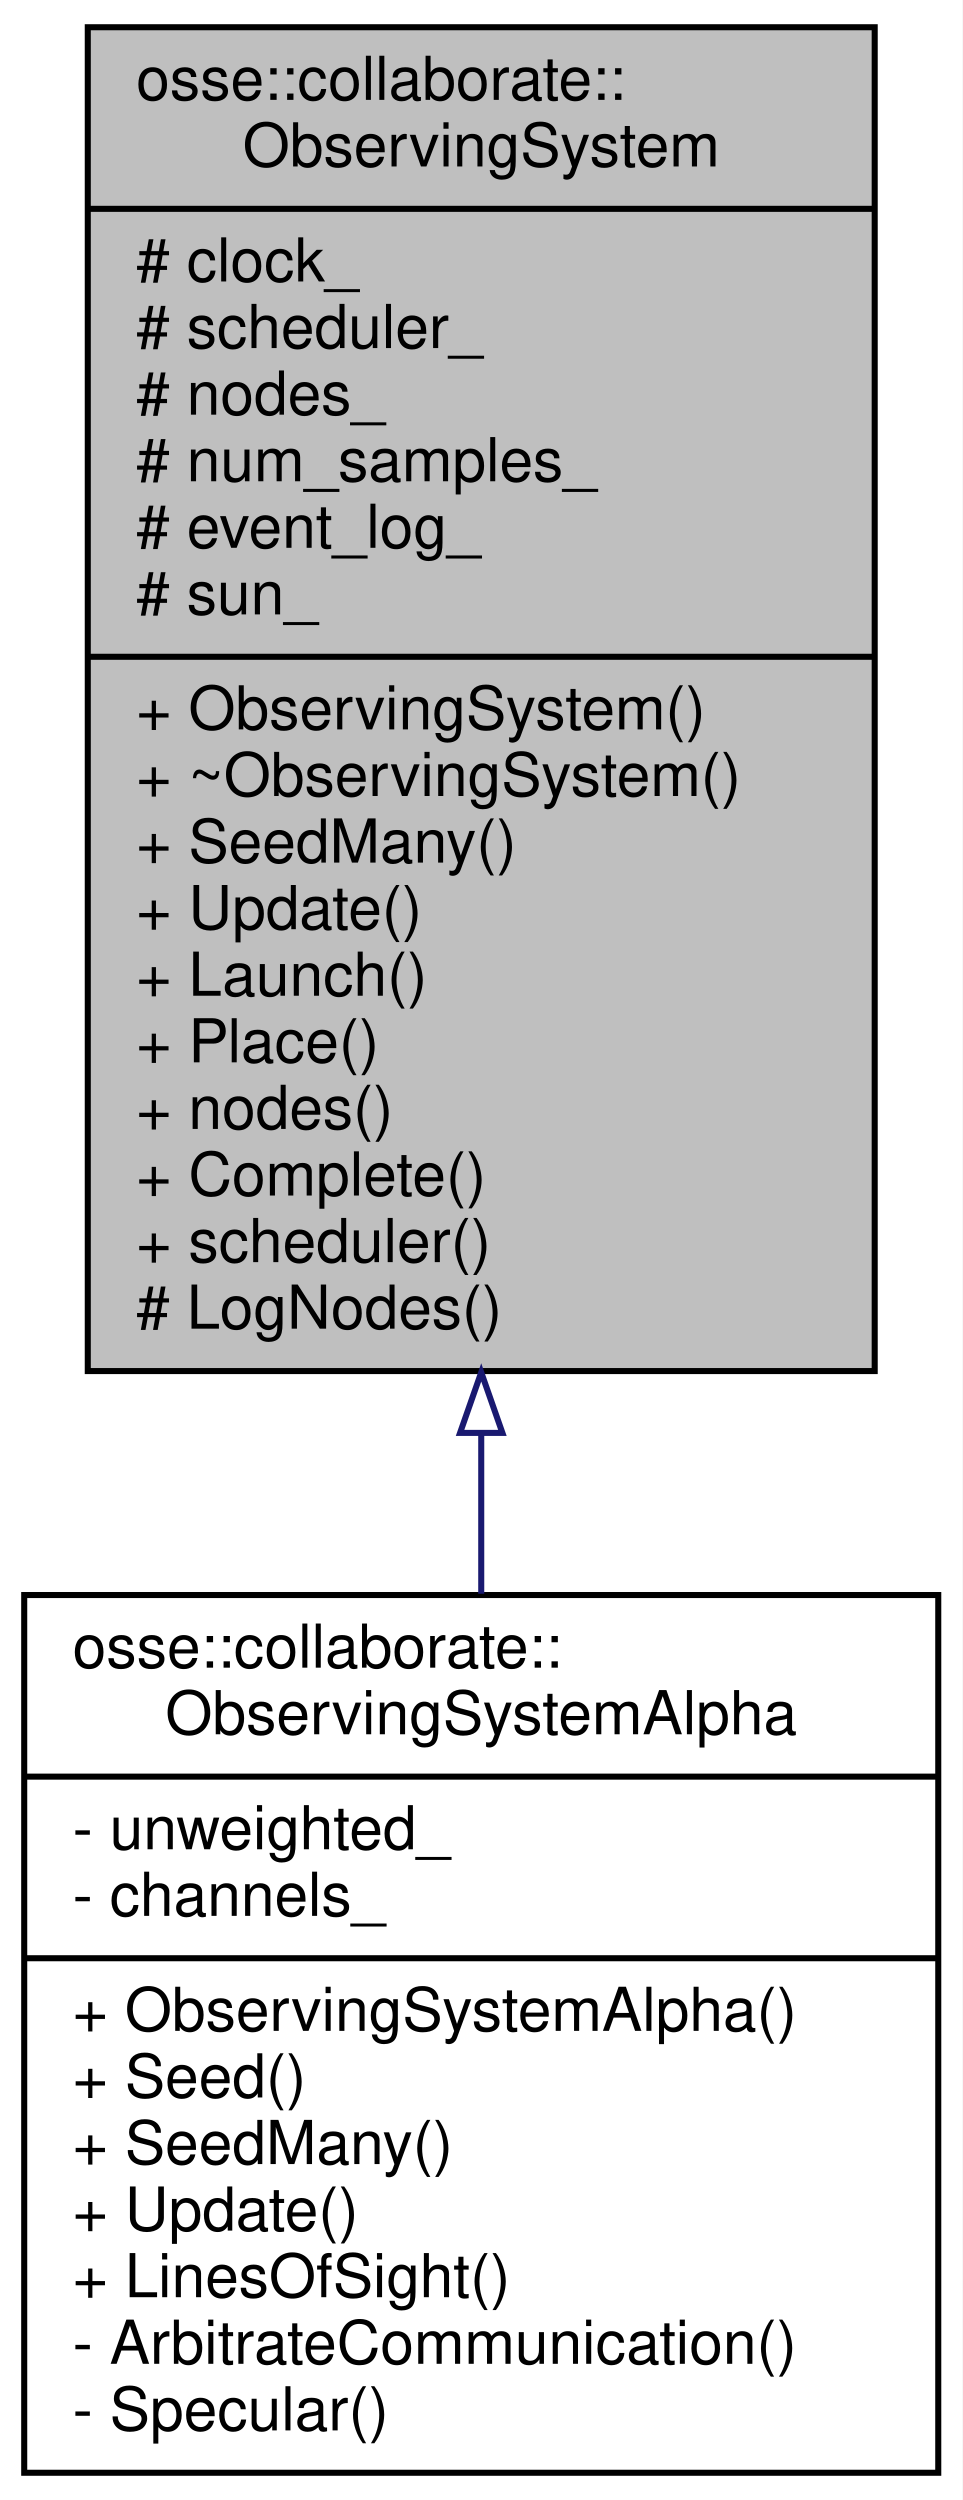
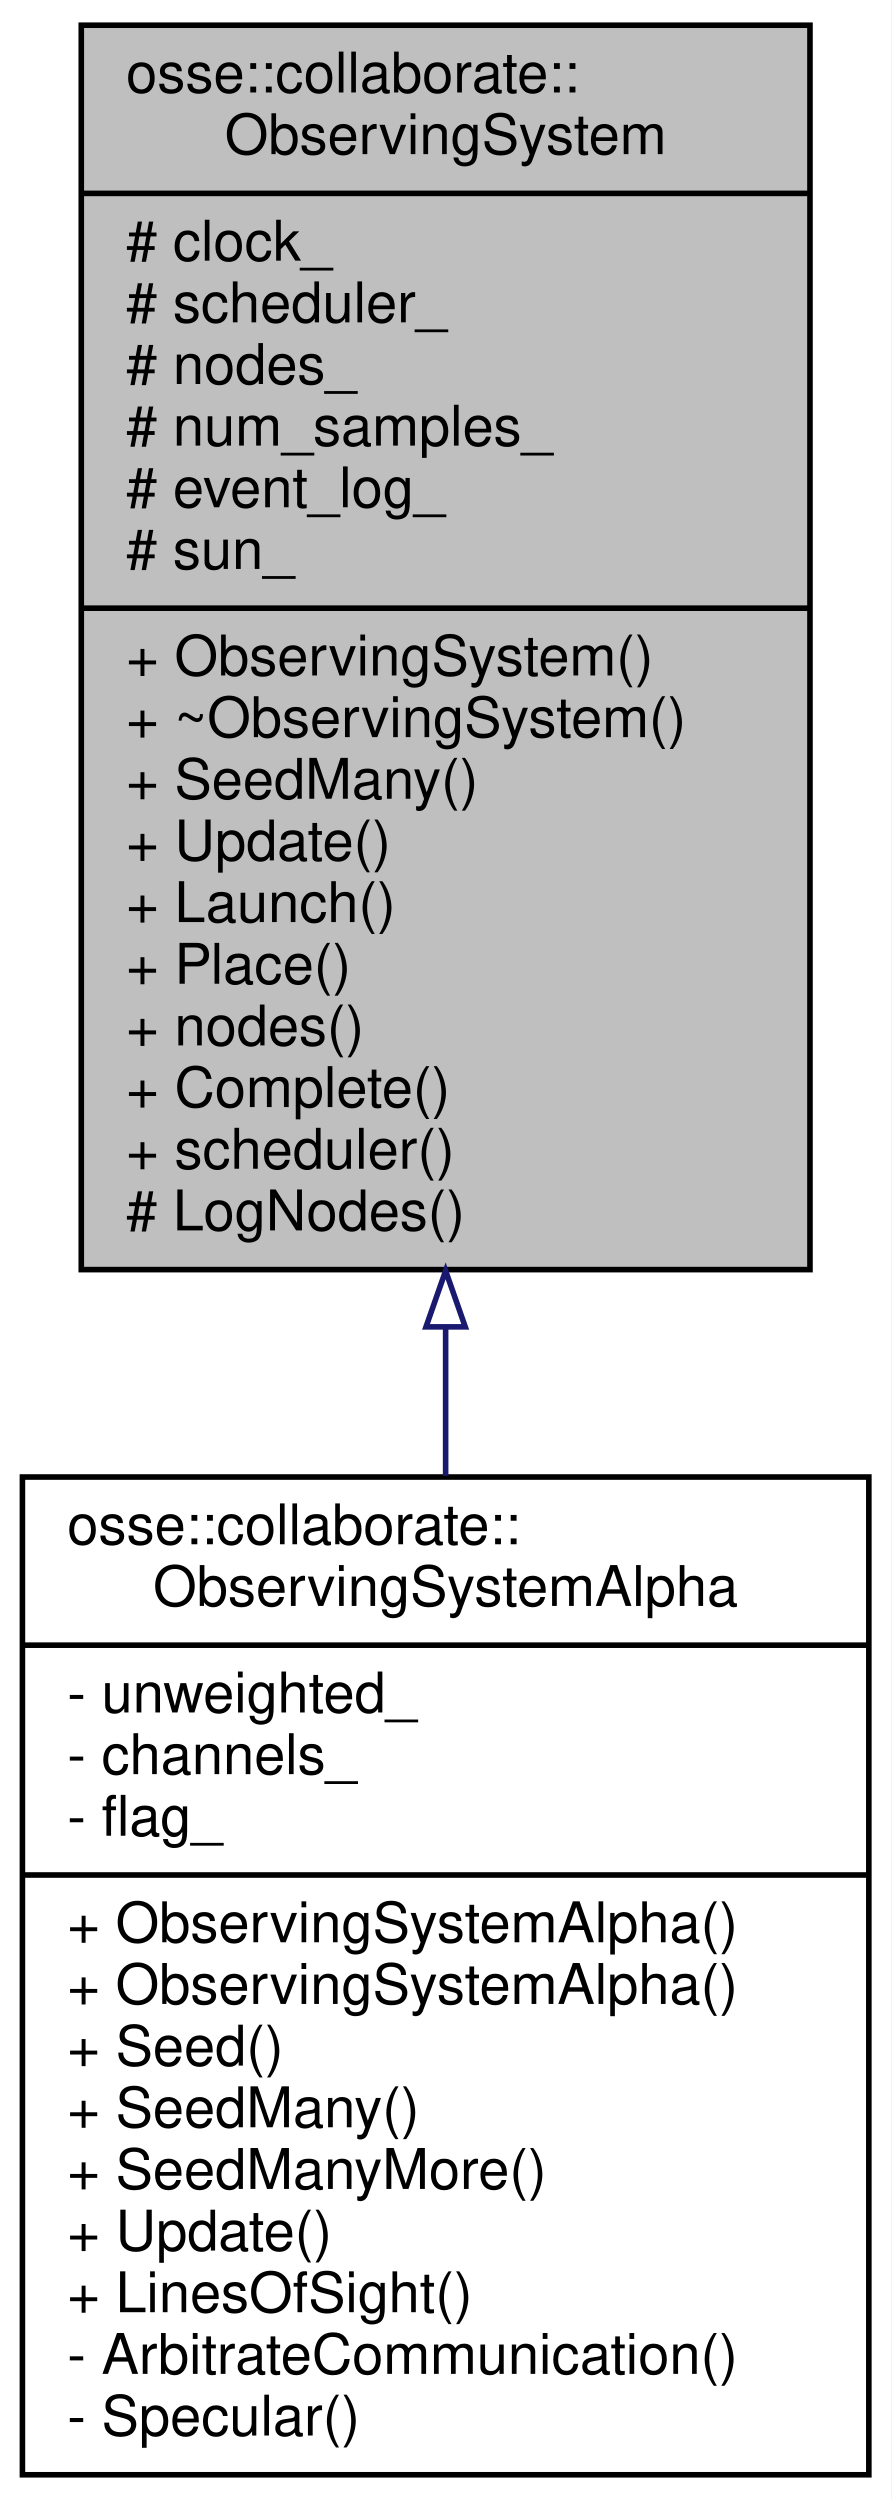
- <svg xmlns="http://www.w3.org/2000/svg" xmlns:xlink="http://www.w3.org/1999/xlink" width="159pt" height="413pt" viewBox="0.00 0.00 159.00 413.00">
-   <g id="graph0" class="graph" transform="scale(1 1) rotate(0) translate(4 409)">
-     <polygon fill="#ffffff" stroke="transparent" points="-4,4 -4,-409 155,-409 155,4 -4,4" />
+ <svg xmlns="http://www.w3.org/2000/svg" xmlns:xlink="http://www.w3.org/1999/xlink" width="159pt" height="446pt" viewBox="0.00 0.00 159.00 446.00">
+   <g id="graph0" class="graph" transform="scale(1 1) rotate(0) translate(4 442)">
+     <polygon fill="#ffffff" stroke="transparent" points="-4,4 -4,-442 155,-442 155,4 -4,4" />
    <g id="node1" class="node">
-       <polygon fill="#bfbfbf" stroke="#000000" points="10.5,-182.5 10.5,-404.5 140.5,-404.5 140.5,-182.5 10.5,-182.5" />
-       <text text-anchor="start" x="18.5" y="-392.5" font-family="Helvetica,sans-Serif" font-size="10.00" fill="#000000">osse::collaborate::</text>
-       <text text-anchor="middle" x="75.5" y="-381.5" font-family="Helvetica,sans-Serif" font-size="10.00" fill="#000000">ObservingSystem</text>
-       <polyline fill="none" stroke="#000000" points="10.5,-374.5 140.5,-374.5 " />
-       <text text-anchor="start" x="18.5" y="-362.5" font-family="Helvetica,sans-Serif" font-size="10.00" fill="#000000"># clock_</text>
-       <text text-anchor="start" x="18.5" y="-351.5" font-family="Helvetica,sans-Serif" font-size="10.00" fill="#000000"># scheduler_</text>
-       <text text-anchor="start" x="18.5" y="-340.5" font-family="Helvetica,sans-Serif" font-size="10.00" fill="#000000"># nodes_</text>
-       <text text-anchor="start" x="18.5" y="-329.5" font-family="Helvetica,sans-Serif" font-size="10.00" fill="#000000"># num_samples_</text>
-       <text text-anchor="start" x="18.5" y="-318.5" font-family="Helvetica,sans-Serif" font-size="10.00" fill="#000000"># event_log_</text>
-       <text text-anchor="start" x="18.5" y="-307.5" font-family="Helvetica,sans-Serif" font-size="10.00" fill="#000000"># sun_</text>
-       <polyline fill="none" stroke="#000000" points="10.5,-300.5 140.5,-300.5 " />
-       <text text-anchor="start" x="18.5" y="-288.5" font-family="Helvetica,sans-Serif" font-size="10.00" fill="#000000">+ ObservingSystem()</text>
-       <text text-anchor="start" x="18.5" y="-277.5" font-family="Helvetica,sans-Serif" font-size="10.00" fill="#000000">+ ~ObservingSystem()</text>
-       <text text-anchor="start" x="18.5" y="-266.5" font-family="Helvetica,sans-Serif" font-size="10.00" fill="#000000">+ SeedMany()</text>
-       <text text-anchor="start" x="18.5" y="-255.5" font-family="Helvetica,sans-Serif" font-size="10.00" fill="#000000">+ Update()</text>
-       <text text-anchor="start" x="18.5" y="-244.5" font-family="Helvetica,sans-Serif" font-size="10.00" fill="#000000">+ Launch()</text>
-       <text text-anchor="start" x="18.5" y="-233.5" font-family="Helvetica,sans-Serif" font-size="10.00" fill="#000000">+ Place()</text>
-       <text text-anchor="start" x="18.5" y="-222.5" font-family="Helvetica,sans-Serif" font-size="10.00" fill="#000000">+ nodes()</text>
-       <text text-anchor="start" x="18.5" y="-211.5" font-family="Helvetica,sans-Serif" font-size="10.00" fill="#000000">+ Complete()</text>
-       <text text-anchor="start" x="18.5" y="-200.5" font-family="Helvetica,sans-Serif" font-size="10.00" fill="#000000">+ scheduler()</text>
-       <text text-anchor="start" x="18.5" y="-189.5" font-family="Helvetica,sans-Serif" font-size="10.00" fill="#000000"># LogNodes()</text>
+       <polygon fill="#bfbfbf" stroke="#000000" points="10.5,-215.5 10.5,-437.5 140.5,-437.5 140.5,-215.5 10.5,-215.5" />
+       <text text-anchor="start" x="18.5" y="-425.5" font-family="Helvetica,sans-Serif" font-size="10.00" fill="#000000">osse::collaborate::</text>
+       <text text-anchor="middle" x="75.5" y="-414.5" font-family="Helvetica,sans-Serif" font-size="10.00" fill="#000000">ObservingSystem</text>
+       <polyline fill="none" stroke="#000000" points="10.5,-407.5 140.5,-407.5 " />
+       <text text-anchor="start" x="18.5" y="-395.5" font-family="Helvetica,sans-Serif" font-size="10.00" fill="#000000"># clock_</text>
+       <text text-anchor="start" x="18.5" y="-384.5" font-family="Helvetica,sans-Serif" font-size="10.00" fill="#000000"># scheduler_</text>
+       <text text-anchor="start" x="18.5" y="-373.5" font-family="Helvetica,sans-Serif" font-size="10.00" fill="#000000"># nodes_</text>
+       <text text-anchor="start" x="18.5" y="-362.5" font-family="Helvetica,sans-Serif" font-size="10.00" fill="#000000"># num_samples_</text>
+       <text text-anchor="start" x="18.5" y="-351.5" font-family="Helvetica,sans-Serif" font-size="10.00" fill="#000000"># event_log_</text>
+       <text text-anchor="start" x="18.5" y="-340.5" font-family="Helvetica,sans-Serif" font-size="10.00" fill="#000000"># sun_</text>
+       <polyline fill="none" stroke="#000000" points="10.5,-333.5 140.5,-333.5 " />
+       <text text-anchor="start" x="18.5" y="-321.5" font-family="Helvetica,sans-Serif" font-size="10.00" fill="#000000">+ ObservingSystem()</text>
+       <text text-anchor="start" x="18.5" y="-310.5" font-family="Helvetica,sans-Serif" font-size="10.00" fill="#000000">+ ~ObservingSystem()</text>
+       <text text-anchor="start" x="18.5" y="-299.5" font-family="Helvetica,sans-Serif" font-size="10.00" fill="#000000">+ SeedMany()</text>
+       <text text-anchor="start" x="18.5" y="-288.5" font-family="Helvetica,sans-Serif" font-size="10.00" fill="#000000">+ Update()</text>
+       <text text-anchor="start" x="18.5" y="-277.5" font-family="Helvetica,sans-Serif" font-size="10.00" fill="#000000">+ Launch()</text>
+       <text text-anchor="start" x="18.5" y="-266.5" font-family="Helvetica,sans-Serif" font-size="10.00" fill="#000000">+ Place()</text>
+       <text text-anchor="start" x="18.5" y="-255.5" font-family="Helvetica,sans-Serif" font-size="10.00" fill="#000000">+ nodes()</text>
+       <text text-anchor="start" x="18.5" y="-244.5" font-family="Helvetica,sans-Serif" font-size="10.00" fill="#000000">+ Complete()</text>
+       <text text-anchor="start" x="18.5" y="-233.5" font-family="Helvetica,sans-Serif" font-size="10.00" fill="#000000">+ scheduler()</text>
+       <text text-anchor="start" x="18.5" y="-222.5" font-family="Helvetica,sans-Serif" font-size="10.00" fill="#000000"># LogNodes()</text>
    </g>
    <g id="node2" class="node">
      <g id="a_node2">
        <a xlink:href="classosse_1_1collaborate_1_1_observing_system_alpha.html" target="_top" xlink:title="Concrete satellite observing system. ">
-           <polygon fill="#ffffff" stroke="#000000" points="0,-.5 0,-145.5 151,-145.5 151,-.5 0,-.5" />
-           <text text-anchor="start" x="8" y="-133.5" font-family="Helvetica,sans-Serif" font-size="10.00" fill="#000000">osse::collaborate::</text>
-           <text text-anchor="middle" x="75.5" y="-122.5" font-family="Helvetica,sans-Serif" font-size="10.00" fill="#000000">ObservingSystemAlpha</text>
-           <polyline fill="none" stroke="#000000" points="0,-115.5 151,-115.5 " />
-           <text text-anchor="start" x="8" y="-103.5" font-family="Helvetica,sans-Serif" font-size="10.00" fill="#000000">- unweighted_</text>
-           <text text-anchor="start" x="8" y="-92.5" font-family="Helvetica,sans-Serif" font-size="10.00" fill="#000000">- channels_</text>
-           <polyline fill="none" stroke="#000000" points="0,-85.5 151,-85.5 " />
-           <text text-anchor="start" x="8" y="-73.5" font-family="Helvetica,sans-Serif" font-size="10.00" fill="#000000">+ ObservingSystemAlpha()</text>
-           <text text-anchor="start" x="8" y="-62.5" font-family="Helvetica,sans-Serif" font-size="10.00" fill="#000000">+ Seed()</text>
-           <text text-anchor="start" x="8" y="-51.5" font-family="Helvetica,sans-Serif" font-size="10.00" fill="#000000">+ SeedMany()</text>
+           <polygon fill="#ffffff" stroke="#000000" points="0,-.5 0,-178.5 151,-178.5 151,-.5 0,-.5" />
+           <text text-anchor="start" x="8" y="-166.5" font-family="Helvetica,sans-Serif" font-size="10.00" fill="#000000">osse::collaborate::</text>
+           <text text-anchor="middle" x="75.5" y="-155.5" font-family="Helvetica,sans-Serif" font-size="10.00" fill="#000000">ObservingSystemAlpha</text>
+           <polyline fill="none" stroke="#000000" points="0,-148.5 151,-148.5 " />
+           <text text-anchor="start" x="8" y="-136.5" font-family="Helvetica,sans-Serif" font-size="10.00" fill="#000000">- unweighted_</text>
+           <text text-anchor="start" x="8" y="-125.5" font-family="Helvetica,sans-Serif" font-size="10.00" fill="#000000">- channels_</text>
+           <text text-anchor="start" x="8" y="-114.5" font-family="Helvetica,sans-Serif" font-size="10.00" fill="#000000">- flag_</text>
+           <polyline fill="none" stroke="#000000" points="0,-107.5 151,-107.5 " />
+           <text text-anchor="start" x="8" y="-95.5" font-family="Helvetica,sans-Serif" font-size="10.00" fill="#000000">+ ObservingSystemAlpha()</text>
+           <text text-anchor="start" x="8" y="-84.5" font-family="Helvetica,sans-Serif" font-size="10.00" fill="#000000">+ ObservingSystemAlpha()</text>
+           <text text-anchor="start" x="8" y="-73.5" font-family="Helvetica,sans-Serif" font-size="10.00" fill="#000000">+ Seed()</text>
+           <text text-anchor="start" x="8" y="-62.5" font-family="Helvetica,sans-Serif" font-size="10.00" fill="#000000">+ SeedMany()</text>
+           <text text-anchor="start" x="8" y="-51.5" font-family="Helvetica,sans-Serif" font-size="10.00" fill="#000000">+ SeedManyMore()</text>
          <text text-anchor="start" x="8" y="-40.5" font-family="Helvetica,sans-Serif" font-size="10.00" fill="#000000">+ Update()</text>
          <text text-anchor="start" x="8" y="-29.5" font-family="Helvetica,sans-Serif" font-size="10.00" fill="#000000">+ LinesOfSight()</text>
          <text text-anchor="start" x="8" y="-18.5" font-family="Helvetica,sans-Serif" font-size="10.00" fill="#000000">- ArbitrateCommunication()</text>
          <text text-anchor="start" x="8" y="-7.5" font-family="Helvetica,sans-Serif" font-size="10.00" fill="#000000">- Specular()</text>
        </a>
      </g>
    </g>
    <g id="edge1" class="edge">
-       <path fill="none" stroke="#191970" d="M75.5,-172.113C75.5,-163.133 75.5,-154.252 75.5,-145.713" />
-       <polygon fill="none" stroke="#191970" points="72,-172.281 75.5,-182.281 79,-172.281 72,-172.281" />
+       <path fill="none" stroke="#191970" d="M75.5,-205.211C75.5,-196.285 75.5,-187.381 75.5,-178.7" />
+       <polygon fill="none" stroke="#191970" points="72,-205.286 75.5,-215.286 79,-205.286 72,-205.286" />
    </g>
  </g>
</svg>
